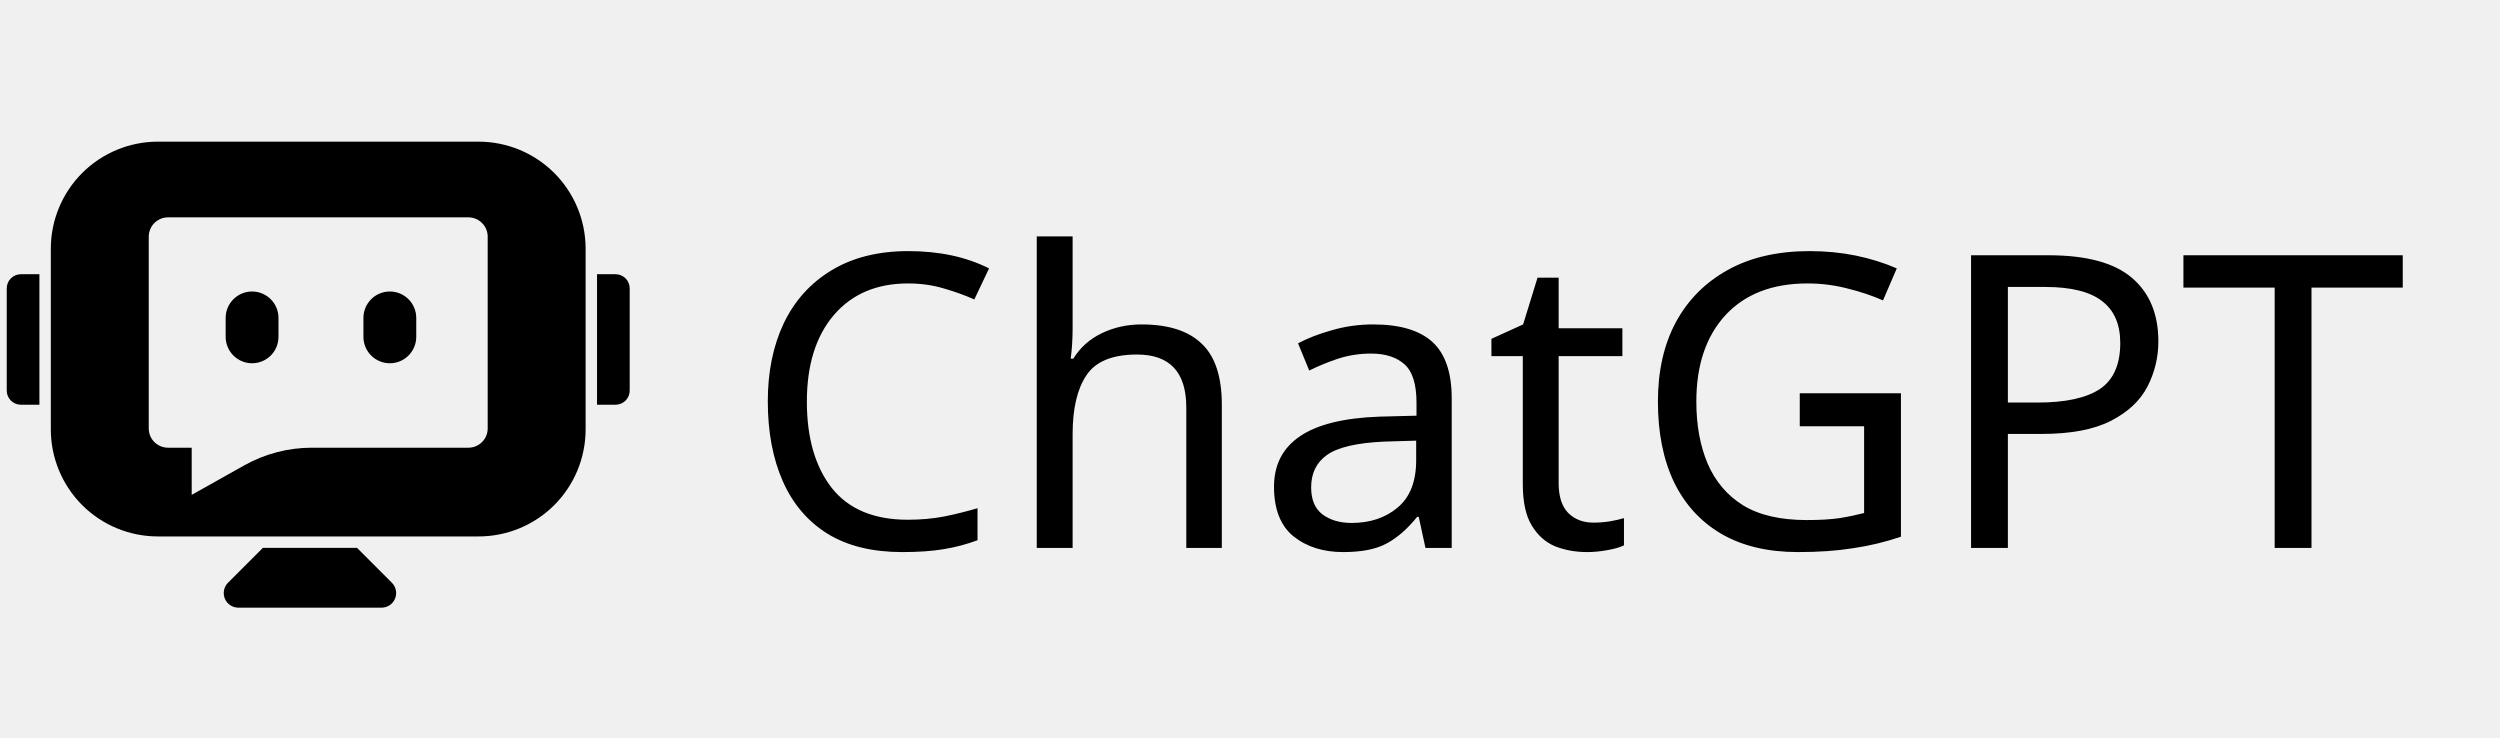
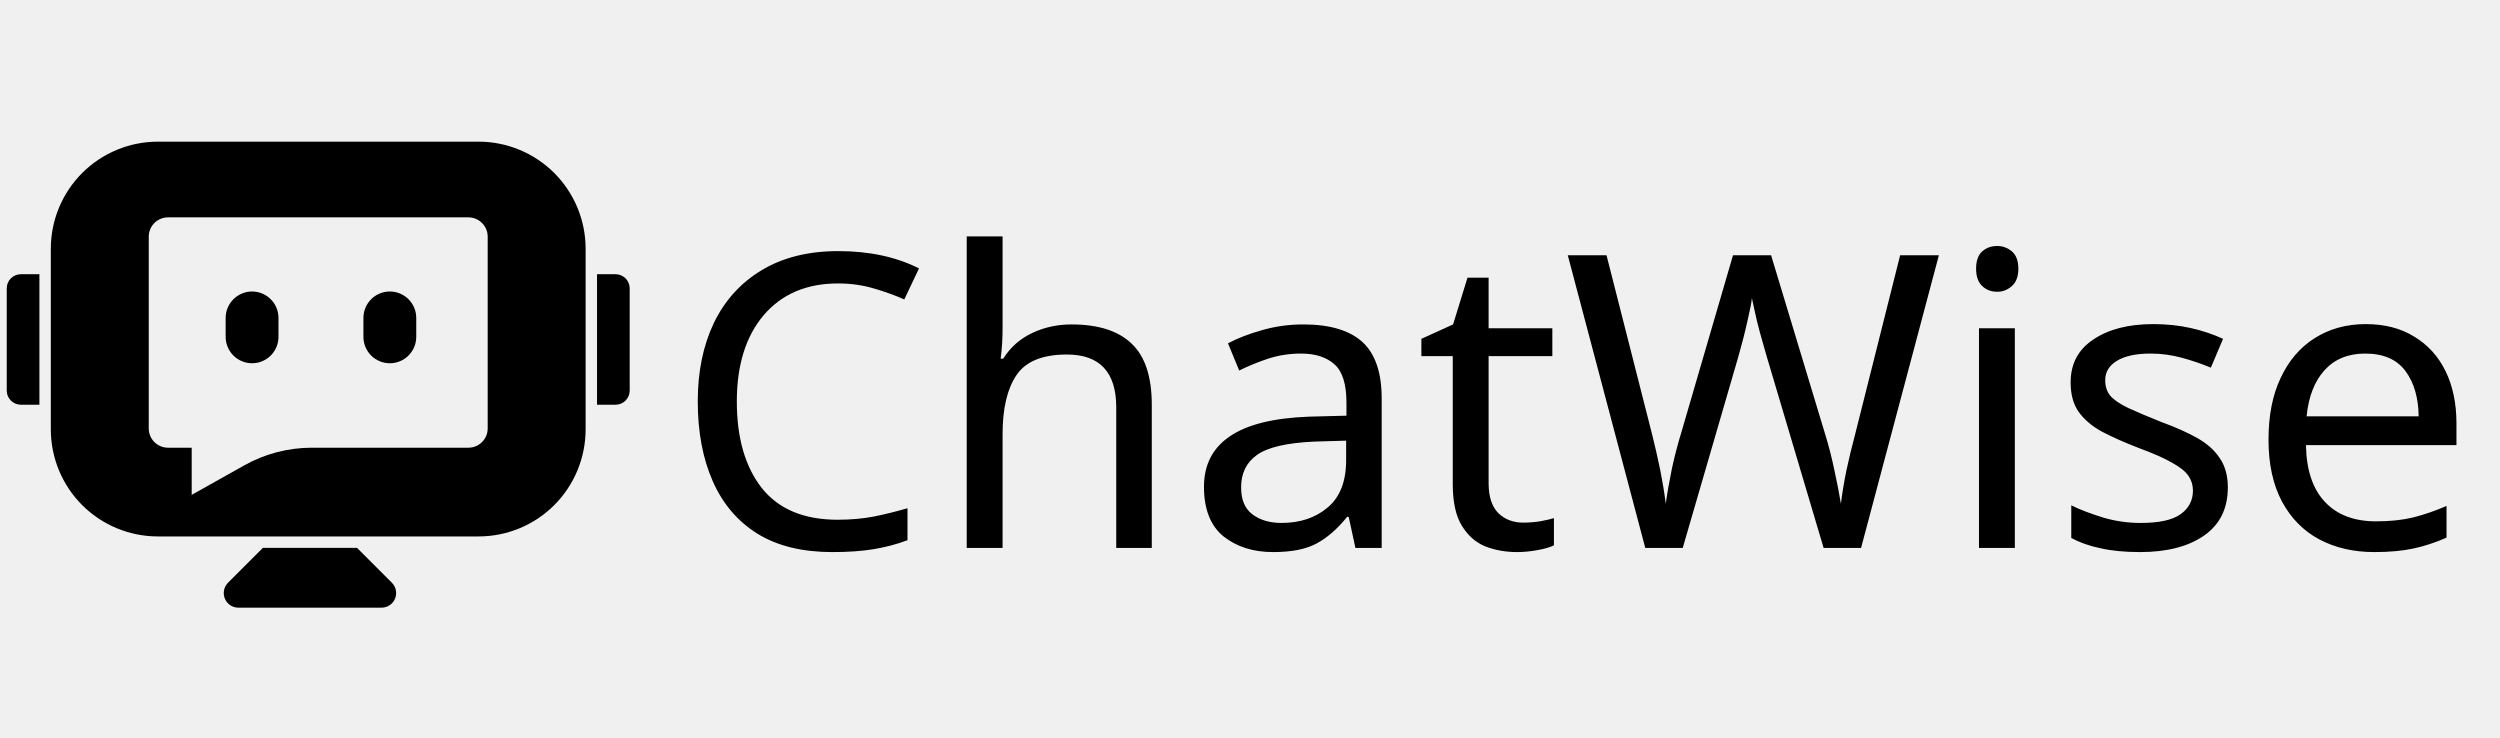
<svg xmlns="http://www.w3.org/2000/svg" width="122" height="36" viewBox="0 0 122 36" fill="#FF8800">
  <g clip-path="url(#clip0_5682_1471)" fill-rule="evenodd">
-     <text x="63%" y="55%" font-size="20" font-weight="400" fill="#000000" font-family="Impact" text-anchor="middle" dominant-baseline="middle">ChatGPT</text>
+     <text x="63%" y="55%" font-size="20" font-weight="400" fill="#000000" font-family="Impact" text-anchor="middle" dominant-baseline="middle">ChatWise</text>
    <path d="M17.421 26.735H12.83L11.128 28.437C11.028 28.537 10.96 28.664 10.933 28.802C10.905 28.941 10.919 29.084 10.973 29.214C11.027 29.344 11.118 29.456 11.236 29.534C11.353 29.612 11.491 29.654 11.632 29.654H18.619C18.76 29.654 18.898 29.612 19.015 29.534C19.133 29.456 19.224 29.344 19.278 29.214C19.332 29.084 19.346 28.941 19.318 28.802C19.291 28.664 19.223 28.537 19.123 28.437L17.421 26.735Z" fill="currentColor" />
    <path d="M30.04 13.382H29.135V19.75H30.04C30.131 19.75 30.22 19.732 30.304 19.697C30.387 19.663 30.463 19.612 30.527 19.548C30.591 19.484 30.642 19.408 30.677 19.324C30.711 19.241 30.729 19.151 30.729 19.061V14.072C30.729 13.889 30.657 13.713 30.527 13.584C30.398 13.455 30.223 13.382 30.04 13.382Z" fill="currentColor" />
    <path d="M1.923 13.382H1.018C0.835 13.382 0.66 13.455 0.53 13.584C0.401 13.713 0.329 13.889 0.329 14.072V19.061C0.329 19.151 0.346 19.241 0.381 19.324C0.416 19.408 0.466 19.484 0.53 19.548C0.594 19.612 0.67 19.663 0.754 19.697C0.838 19.732 0.927 19.75 1.018 19.75H1.923V13.382Z" fill="currentColor" />
    <path d="M19.024 14.225C18.682 14.225 18.354 14.361 18.112 14.603C17.871 14.844 17.735 15.172 17.735 15.514V16.438C17.735 16.78 17.871 17.108 18.112 17.35C18.354 17.591 18.682 17.727 19.024 17.727C19.366 17.727 19.694 17.591 19.935 17.35C20.177 17.108 20.313 16.78 20.313 16.438V15.514C20.313 15.345 20.28 15.177 20.215 15.021C20.15 14.864 20.055 14.722 19.935 14.603C19.816 14.483 19.674 14.388 19.517 14.323C19.361 14.258 19.193 14.225 19.024 14.225Z" fill="currentColor" />
    <path d="M12.301 14.225C11.959 14.225 11.632 14.361 11.39 14.603C11.148 14.844 11.012 15.172 11.012 15.514V16.438C11.012 16.78 11.148 17.108 11.39 17.35C11.632 17.591 11.959 17.727 12.301 17.727C12.643 17.727 12.971 17.591 13.213 17.35C13.454 17.108 13.59 16.78 13.59 16.438V15.514C13.59 15.345 13.557 15.177 13.492 15.021C13.427 14.864 13.332 14.722 13.213 14.603C13.093 14.483 12.951 14.388 12.794 14.323C12.638 14.258 12.47 14.225 12.301 14.225Z" fill="currentColor" />
    <path d="M23.361 6.913H7.697C6.314 6.915 4.988 7.465 4.01 8.443C3.032 9.421 2.482 10.747 2.48 12.13V20.961C2.482 22.344 3.032 23.671 4.01 24.649C4.988 25.627 6.314 26.177 7.697 26.178H23.361C24.744 26.177 26.07 25.627 27.048 24.649C28.026 23.671 28.576 22.344 28.578 20.961V12.13C28.576 10.747 28.026 9.421 27.048 8.443C26.07 7.465 24.744 6.915 23.361 6.913ZM23.799 20.909C23.799 21.158 23.7 21.397 23.523 21.573C23.347 21.749 23.108 21.848 22.859 21.848H15.219C14.063 21.848 12.926 22.145 11.918 22.711L9.355 24.149V21.848H8.199C7.95 21.848 7.711 21.749 7.534 21.573C7.358 21.397 7.259 21.158 7.259 20.909V11.547C7.259 11.298 7.358 11.059 7.534 10.883C7.711 10.706 7.95 10.607 8.199 10.607H22.859C23.108 10.607 23.347 10.706 23.523 10.883C23.7 11.059 23.799 11.298 23.799 11.547L23.799 20.909Z" fill="currentColor" />
  </g>
  <defs>
    <clipPath id="clip0_5682_1471">
      <rect width="121" height="36" fill="white" />
    </clipPath>
  </defs>
</svg>
